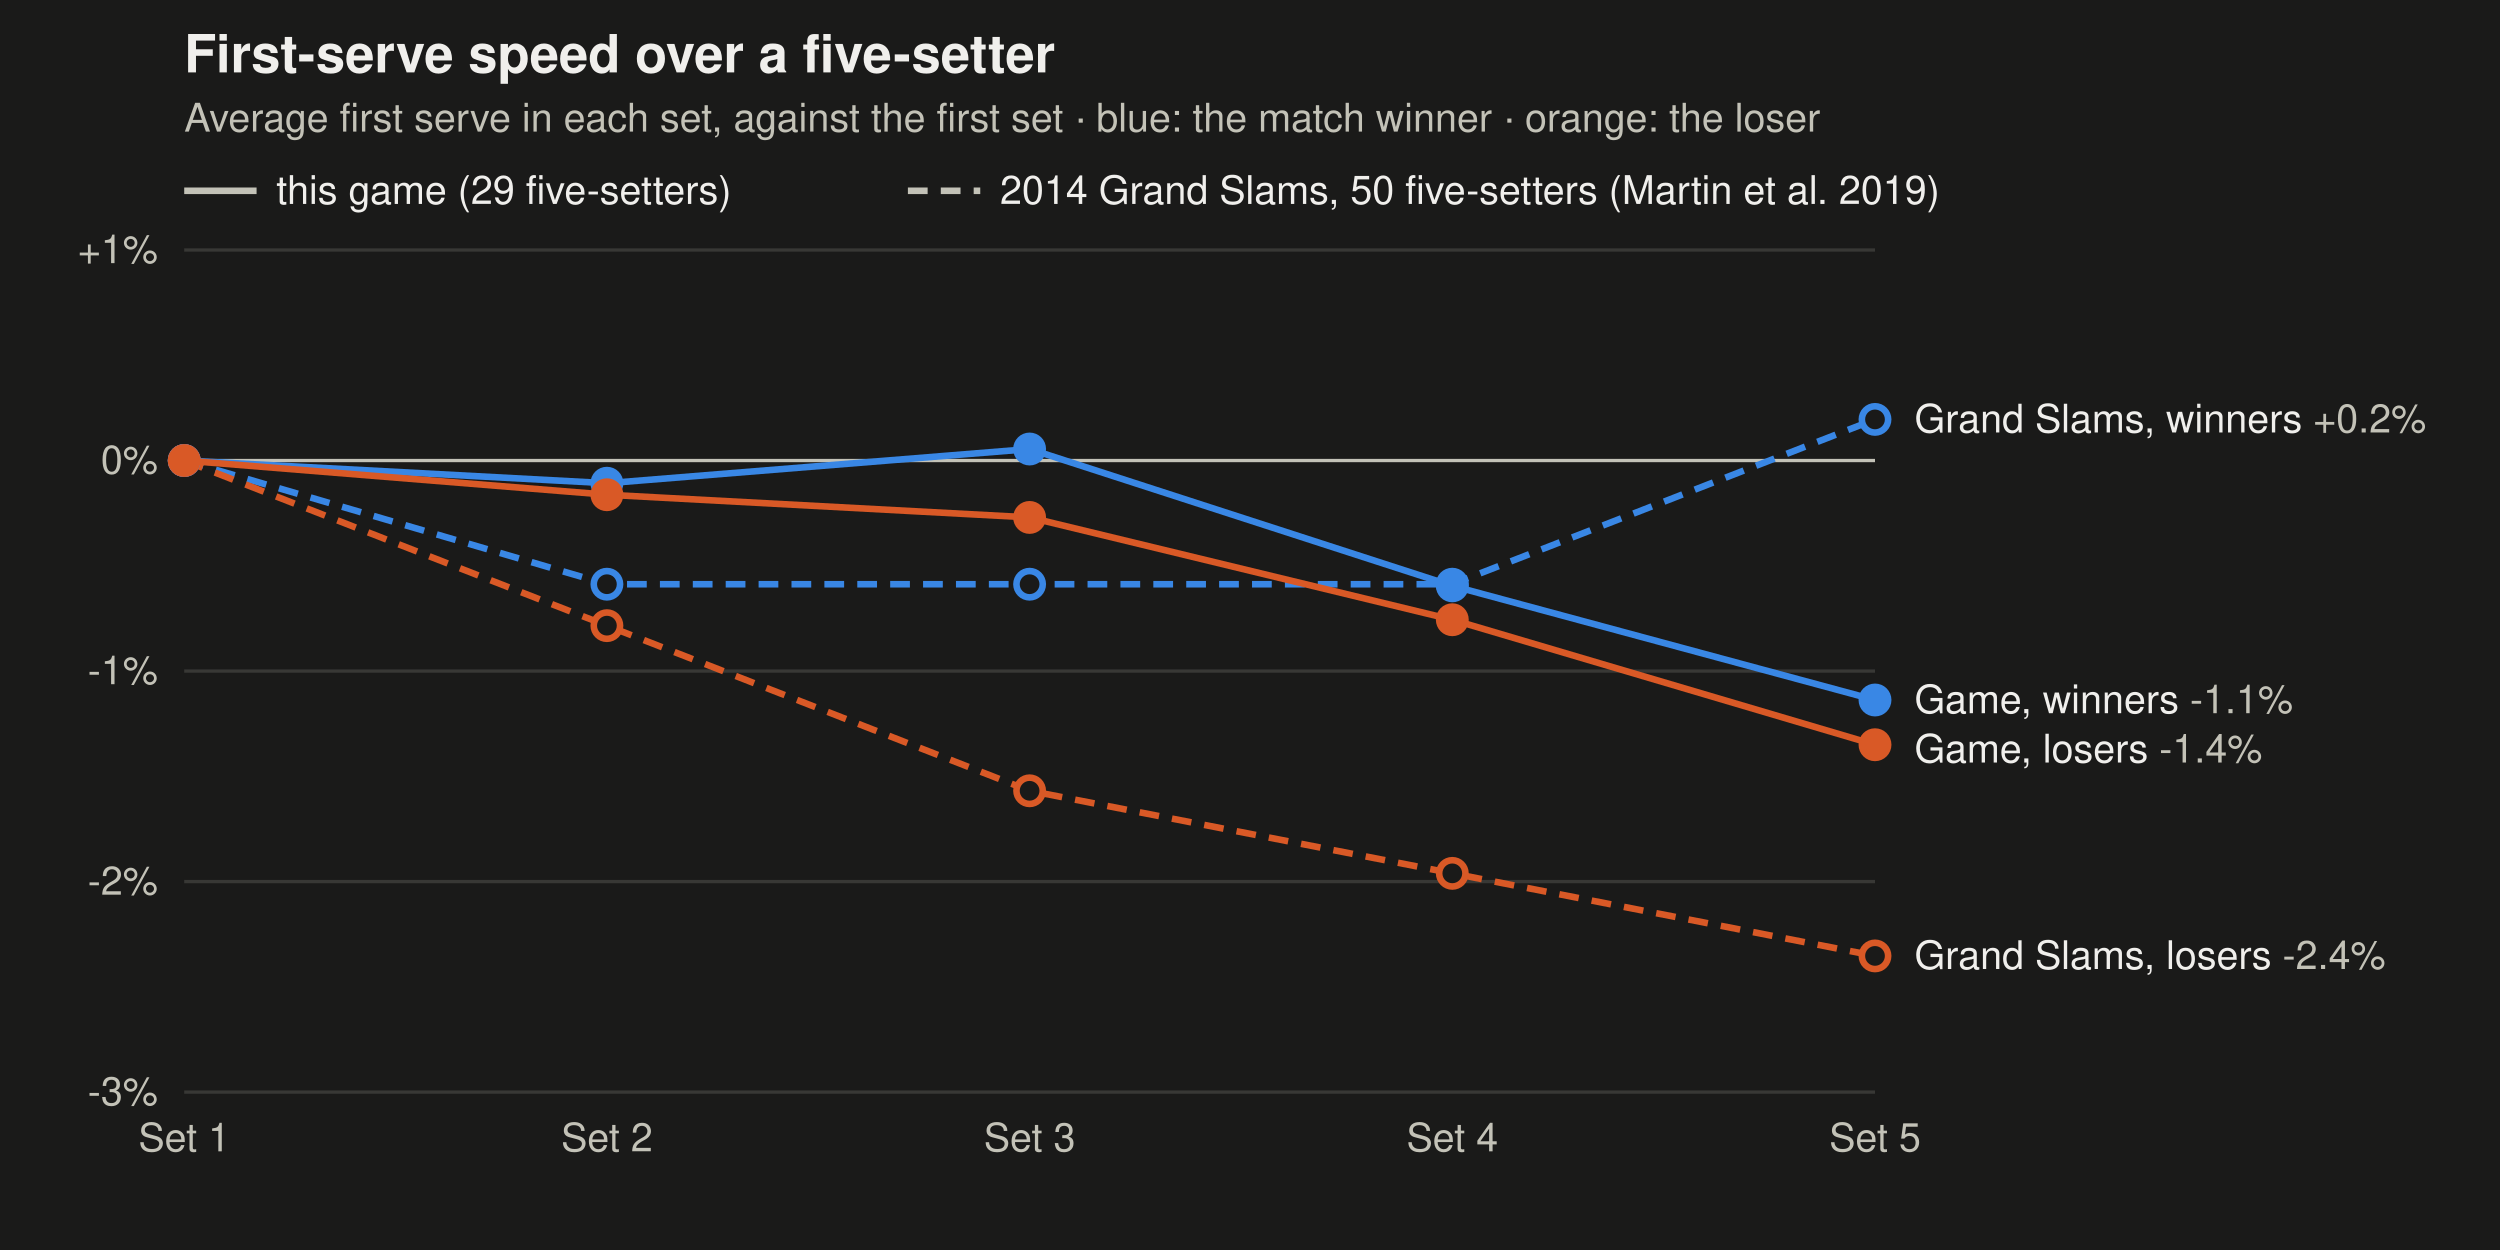
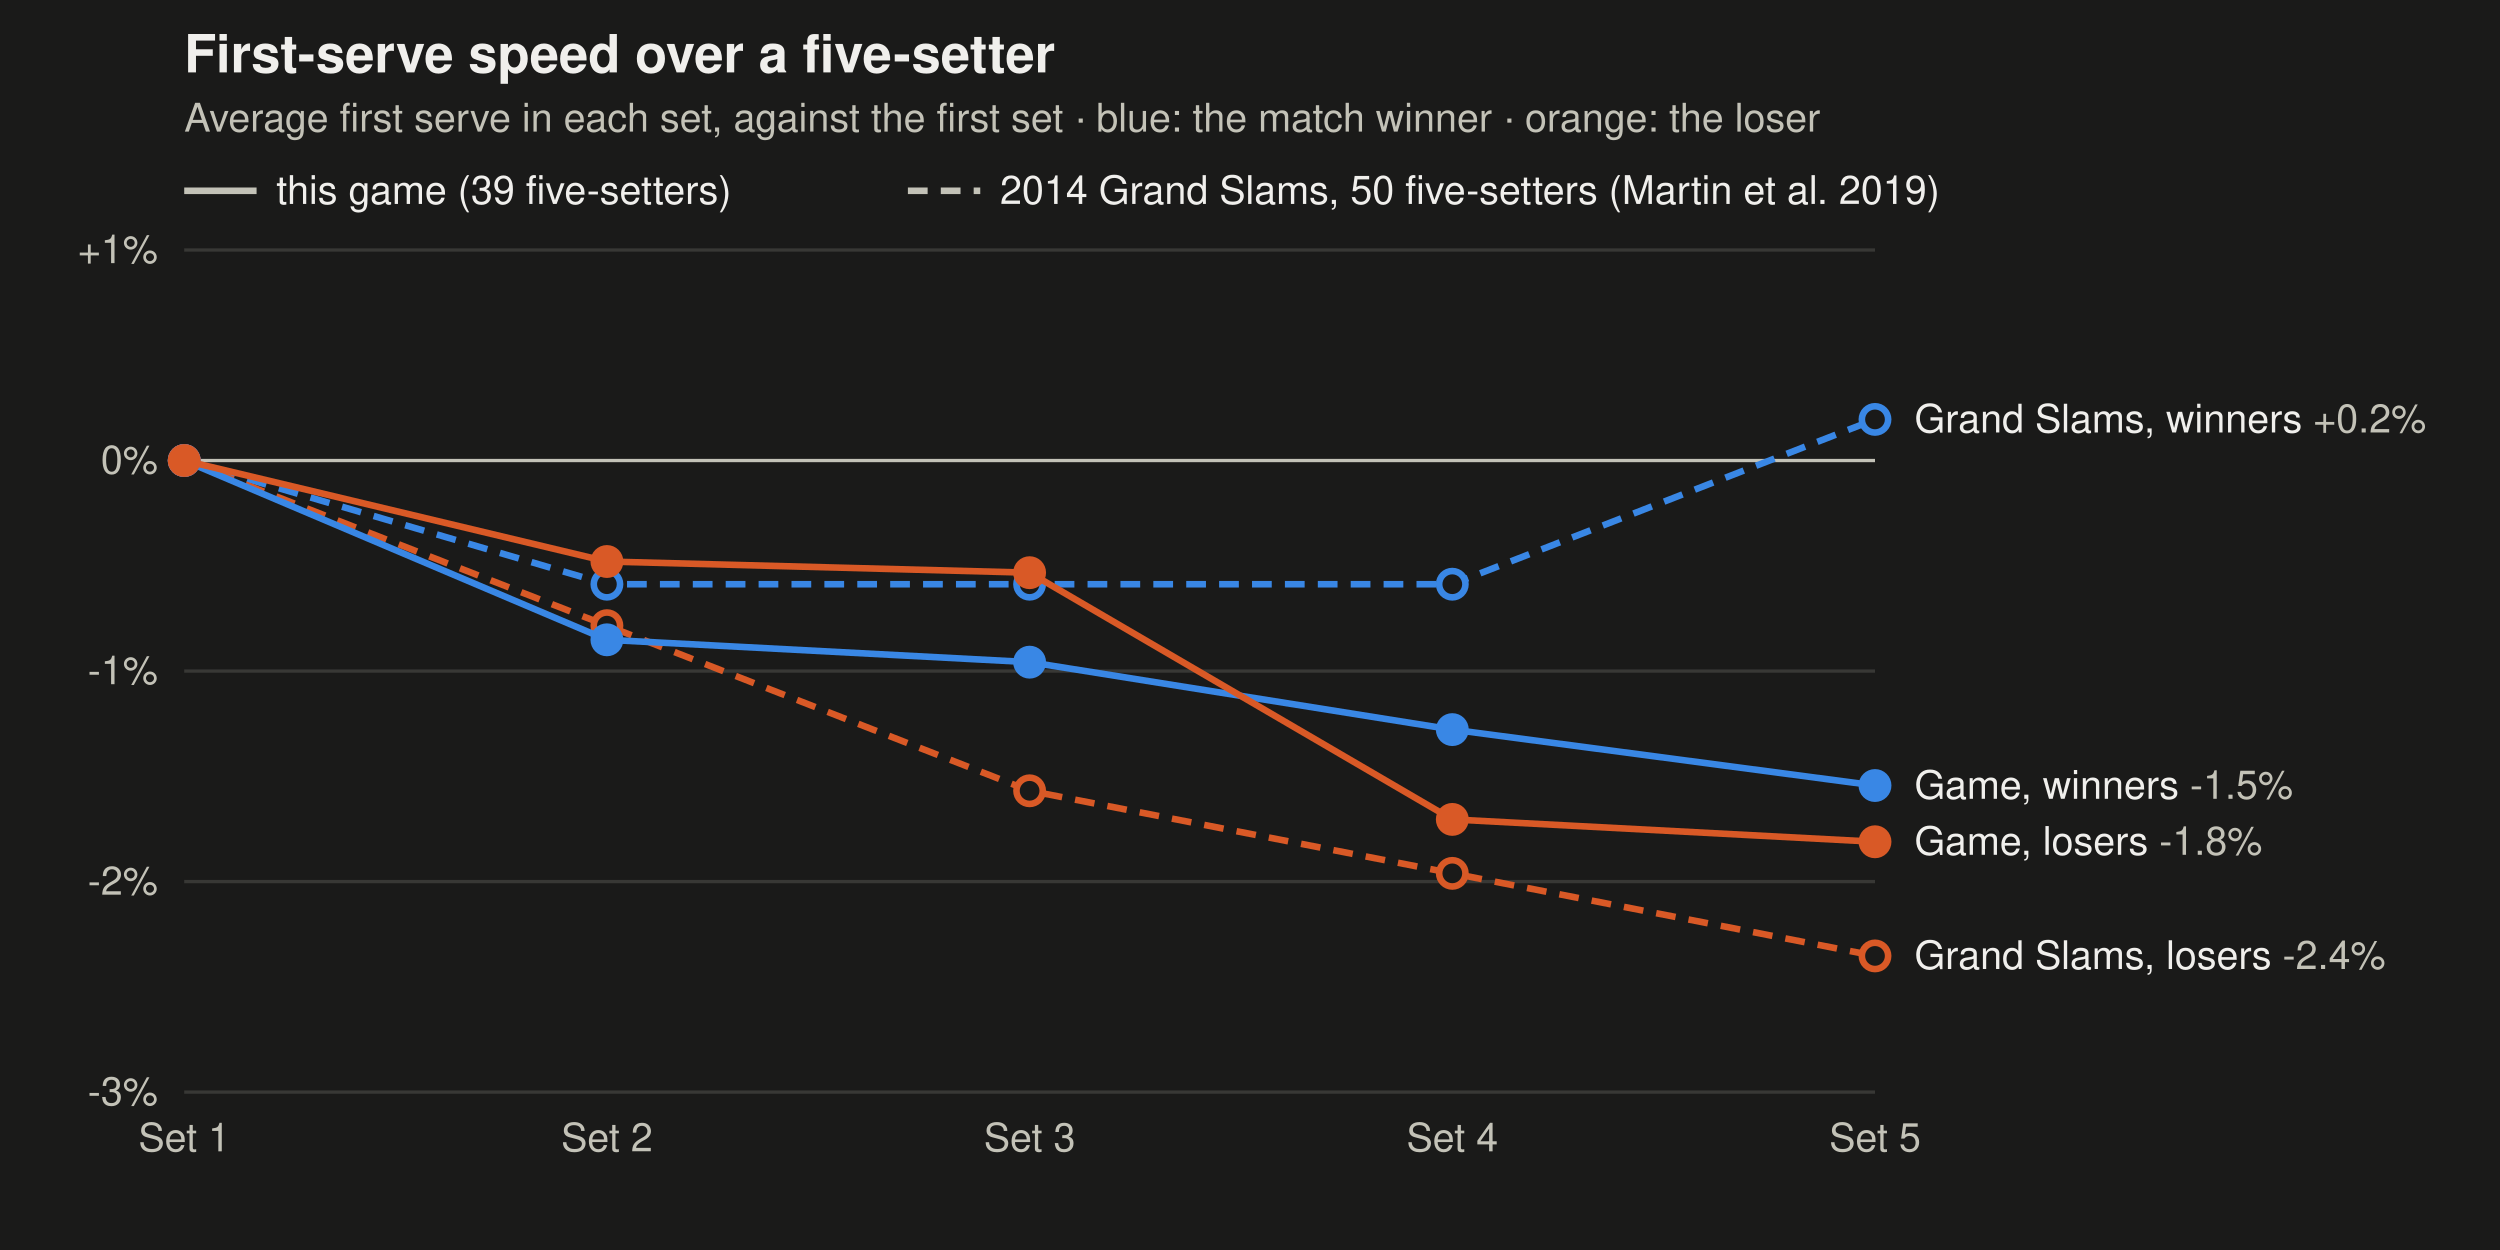
<svg xmlns="http://www.w3.org/2000/svg" viewBox="0 0 760 380" width="760" height="380" font-family="-apple-system,BlinkMacSystemFont,Segoe UI,Helvetica,Arial,sans-serif" role="img" aria-label="First-serve speed by set relative to the first set, winners and losers, in the game and in Grand Slam five-set matches">
  <rect width="760" height="380" fill="#1a1a19" />
  <text x="56" y="22" font-size="16" font-weight="600" fill="#f0efec">First-serve speed over a five-setter</text>
  <text x="56" y="40" font-size="12" fill="#c3c2b7">Average first serve in each set, against the first set · blue: the match winner · orange: the loser</text>
  <line x1="56" x2="78" y1="58" y2="58" stroke="#c3c2b7" stroke-width="2" />
-   <text x="84" y="62" font-size="12" fill="#f0efec">this game (29 five-setters)</text>
+   <text x="84" y="62" font-size="12" fill="#f0efec">this game (39 five-setters)</text>
  <line x1="276" x2="298" y1="58" y2="58" stroke="#c3c2b7" stroke-width="2" stroke-dasharray="6 4" />
  <text x="304" y="62" font-size="12" fill="#f0efec">2014 Grand Slams, 50 five-setters (Martin et al. 2019)</text>
  <line x1="56" x2="570" y1="332" y2="332" stroke="#383835" />
  <text x="48" y="336" text-anchor="end" font-size="12" fill="#c3c2b7">-3%</text>
  <line x1="56" x2="570" y1="268" y2="268" stroke="#383835" />
  <text x="48" y="272" text-anchor="end" font-size="12" fill="#c3c2b7">-2%</text>
  <line x1="56" x2="570" y1="204" y2="204" stroke="#383835" />
  <text x="48" y="208" text-anchor="end" font-size="12" fill="#c3c2b7">-1%</text>
  <line x1="56" x2="570" y1="140" y2="140" stroke="#c3c2b7" />
  <text x="48" y="144" text-anchor="end" font-size="12" fill="#c3c2b7">0%</text>
  <line x1="56" x2="570" y1="76" y2="76" stroke="#383835" />
  <text x="48" y="80" text-anchor="end" font-size="12" fill="#c3c2b7">+1%</text>
  <text x="56" y="350" text-anchor="middle" font-size="12" fill="#c3c2b7">Set 1</text>
  <text x="184.5" y="350" text-anchor="middle" font-size="12" fill="#c3c2b7">Set 2</text>
  <text x="313" y="350" text-anchor="middle" font-size="12" fill="#c3c2b7">Set 3</text>
  <text x="441.5" y="350" text-anchor="middle" font-size="12" fill="#c3c2b7">Set 4</text>
  <text x="570" y="350" text-anchor="middle" font-size="12" fill="#c3c2b7">Set 5</text>
  <polyline points="56.0,140.0 184.5,177.6 313.0,177.6 441.5,177.6 570.0,127.5" fill="none" stroke="#3987e5" stroke-width="2" stroke-dasharray="6 4" stroke-linejoin="round" />
  <circle cx="56.0" cy="140.0" r="4" fill="#1a1a19" stroke="#3987e5" stroke-width="2" />
  <circle cx="184.5" cy="177.6" r="4" fill="#1a1a19" stroke="#3987e5" stroke-width="2" />
  <circle cx="313.0" cy="177.6" r="4" fill="#1a1a19" stroke="#3987e5" stroke-width="2" />
  <circle cx="441.5" cy="177.6" r="4" fill="#1a1a19" stroke="#3987e5" stroke-width="2" />
  <circle cx="570.0" cy="127.5" r="4" fill="#1a1a19" stroke="#3987e5" stroke-width="2" />
  <polyline points="56.0,140.0 184.5,190.2 313.0,240.4 441.5,265.5 570.0,290.6" fill="none" stroke="#d95926" stroke-width="2" stroke-dasharray="6 4" stroke-linejoin="round" />
  <circle cx="56.0" cy="140.0" r="4" fill="#1a1a19" stroke="#d95926" stroke-width="2" />
  <circle cx="184.5" cy="190.2" r="4" fill="#1a1a19" stroke="#d95926" stroke-width="2" />
  <circle cx="313.0" cy="240.4" r="4" fill="#1a1a19" stroke="#d95926" stroke-width="2" />
  <circle cx="441.5" cy="265.5" r="4" fill="#1a1a19" stroke="#d95926" stroke-width="2" />
  <circle cx="570.0" cy="290.6" r="4" fill="#1a1a19" stroke="#d95926" stroke-width="2" />
-   <polyline points="56.0,140.0 184.5,146.9 313.0,136.5 441.5,178.1 570.0,212.8" fill="none" stroke="#3987e5" stroke-width="2" stroke-linejoin="round" />
+   <polyline points="56.0,140.0 184.5,194.5 313.0,201.3 441.5,221.8 570.0,238.8" fill="none" stroke="#3987e5" stroke-width="2" stroke-linejoin="round" />
  <circle cx="56.0" cy="140.0" r="4" fill="#3987e5" stroke="#3987e5" stroke-width="2" />
-   <circle cx="184.5" cy="146.9" r="4" fill="#3987e5" stroke="#3987e5" stroke-width="2" />
-   <circle cx="313.0" cy="136.5" r="4" fill="#3987e5" stroke="#3987e5" stroke-width="2" />
-   <circle cx="441.5" cy="178.1" r="4" fill="#3987e5" stroke="#3987e5" stroke-width="2" />
-   <circle cx="570.0" cy="212.8" r="4" fill="#3987e5" stroke="#3987e5" stroke-width="2" />
-   <polyline points="56.0,140.0 184.5,150.4 313.0,157.3 441.5,188.4 570.0,226.4" fill="none" stroke="#d95926" stroke-width="2" stroke-linejoin="round" />
+   <circle cx="184.5" cy="194.5" r="4" fill="#3987e5" stroke="#3987e5" stroke-width="2" />
+   <circle cx="313.0" cy="201.3" r="4" fill="#3987e5" stroke="#3987e5" stroke-width="2" />
+   <circle cx="441.5" cy="221.8" r="4" fill="#3987e5" stroke="#3987e5" stroke-width="2" />
+   <circle cx="570.0" cy="238.8" r="4" fill="#3987e5" stroke="#3987e5" stroke-width="2" />
+   <polyline points="56.0,140.0 184.5,170.7 313.0,174.1 441.5,249.1 570.0,255.9" fill="none" stroke="#d95926" stroke-width="2" stroke-linejoin="round" />
  <circle cx="56.0" cy="140.0" r="4" fill="#d95926" stroke="#d95926" stroke-width="2" />
-   <circle cx="184.5" cy="150.4" r="4" fill="#d95926" stroke="#d95926" stroke-width="2" />
-   <circle cx="313.0" cy="157.3" r="4" fill="#d95926" stroke="#d95926" stroke-width="2" />
-   <circle cx="441.5" cy="188.4" r="4" fill="#d95926" stroke="#d95926" stroke-width="2" />
-   <circle cx="570.0" cy="226.4" r="4" fill="#d95926" stroke="#d95926" stroke-width="2" />
+   <circle cx="184.5" cy="170.7" r="4" fill="#d95926" stroke="#d95926" stroke-width="2" />
+   <circle cx="313.0" cy="174.1" r="4" fill="#d95926" stroke="#d95926" stroke-width="2" />
+   <circle cx="441.5" cy="249.1" r="4" fill="#d95926" stroke="#d95926" stroke-width="2" />
+   <circle cx="570.0" cy="255.9" r="4" fill="#d95926" stroke="#d95926" stroke-width="2" />
  <text x="582" y="131.476" font-size="12" fill="#f0efec">Grand Slams, winners <tspan fill="#c3c2b7">+0.2%</tspan>
  </text>
-   <text x="582" y="216.806" font-size="12" fill="#f0efec">Game, winners <tspan fill="#c3c2b7">-1.1%</tspan>
+   <text x="582" y="242.829" font-size="12" fill="#f0efec">Game, winners <tspan fill="#c3c2b7">-1.5%</tspan>
  </text>
-   <text x="582" y="231.806" font-size="12" fill="#f0efec">Game, losers <tspan fill="#c3c2b7">-1.4%</tspan>
+   <text x="582" y="259.868" font-size="12" fill="#f0efec">Game, losers <tspan fill="#c3c2b7">-1.8%</tspan>
  </text>
  <text x="582" y="294.588" font-size="12" fill="#f0efec">Grand Slams, losers <tspan fill="#c3c2b7">-2.4%</tspan>
  </text>
</svg>
